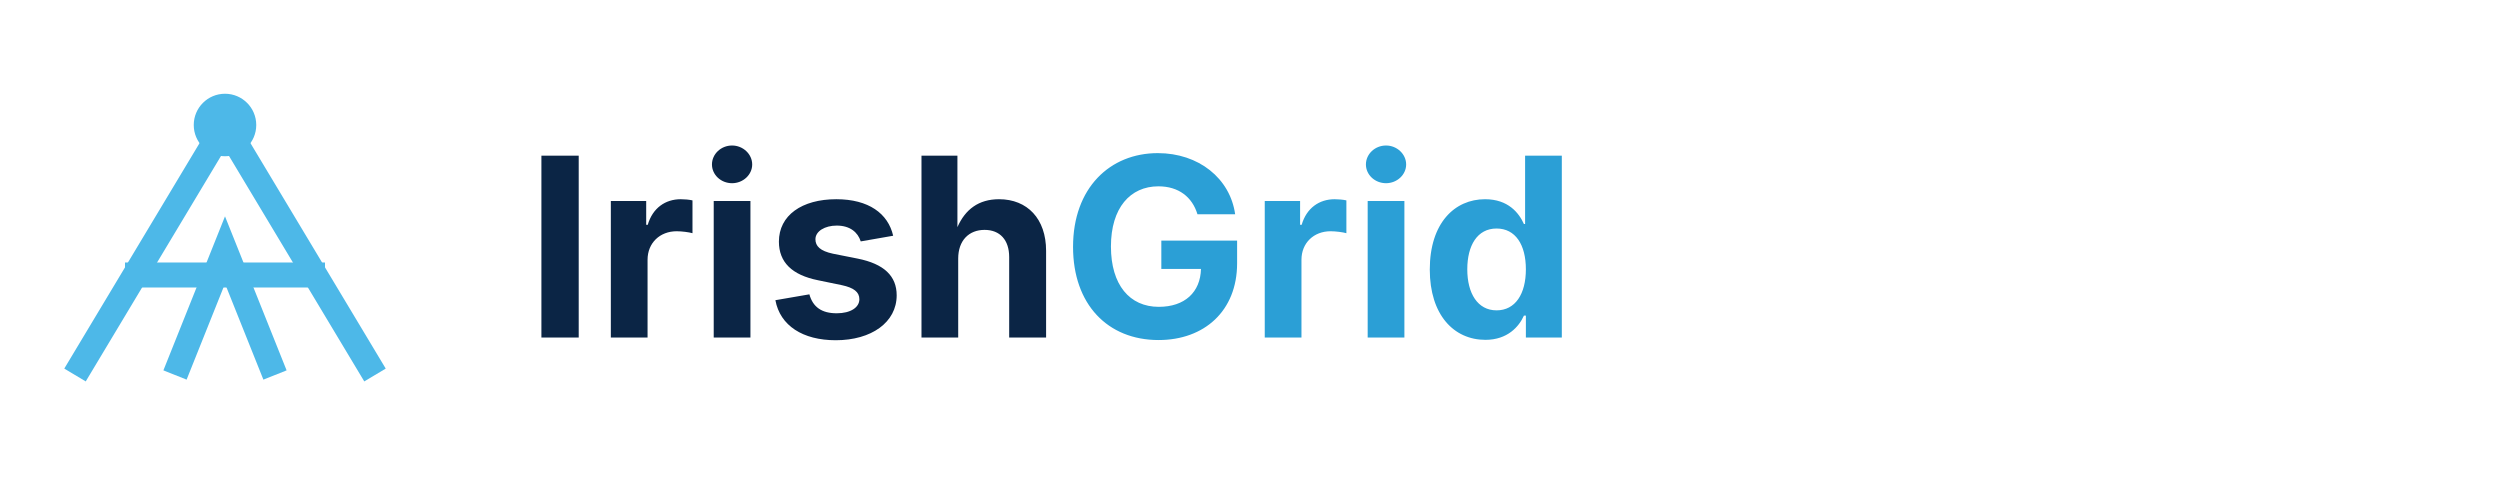
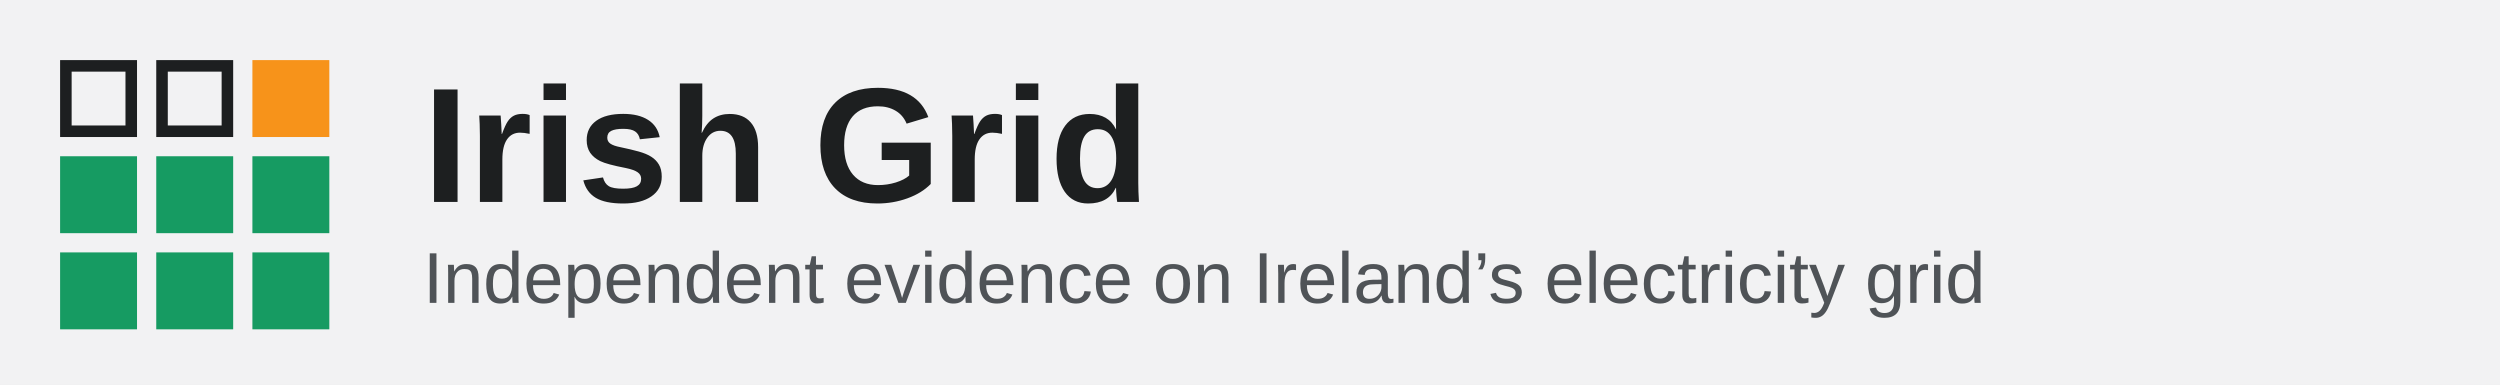
- <svg xmlns="http://www.w3.org/2000/svg" viewBox="0 0 200 40" width="200" height="40">
-   <rect width="200" height="40" fill="#ffffff" />
-   <g stroke="#4db8e8" stroke-width="2" fill="none">
-     <path d="M6 30 L18 10 L30 30" />
-     <path d="M10 22 L26 22" />
-     <path d="M14 30 L18 20 L22 30" />
+ <svg xmlns="http://www.w3.org/2000/svg" viewBox="0 0 520 80" width="520" height="80">
+   <rect width="520" height="80" fill="#F2F2F3" />
+   <g transform="translate(12.5 12.5) scale(1.6)">
+     <rect x="0.75" y="0.75" width="8.5" height="8.5" fill="none" stroke="#1D1F20" stroke-width="1.5" />
+     <rect x="13.25" y="0.75" width="8.5" height="8.5" fill="none" stroke="#1D1F20" stroke-width="1.5" />
+     <rect x="25" y="0" width="10" height="10" fill="#F7931A" />
+     <rect x="0" y="12.5" width="10" height="10" fill="#169B62" />
+     <rect x="12.5" y="12.5" width="10" height="10" fill="#169B62" />
+     <rect x="25" y="12.5" width="10" height="10" fill="#169B62" />
+     <rect x="0" y="25" width="10" height="10" fill="#169B62" />
+     <rect x="12.5" y="25" width="10" height="10" fill="#169B62" />
+     <rect x="25" y="25" width="10" height="10" fill="#169B62" />
  </g>
-   <circle cx="18" cy="10" r="2.5" fill="#4db8e8" />
-   <text x="42" y="27" font-family="Inter, Arial, sans-serif" font-size="20" font-weight="700" fill="#0b2545">Irish<tspan fill="#2b9fd6"> Grid</tspan>
-   </text>
+   <text x="88" y="42" font-family="'Barlow Condensed', 'Arial Narrow', Arial, sans-serif" font-size="34" font-weight="600" fill="#1D1F20">Irish Grid</text>
+   <text x="88" y="63" font-family="Barlow, Arial, sans-serif" font-size="15" fill="#4F5357">Independent evidence on Ireland’s electricity grid</text>
</svg>
